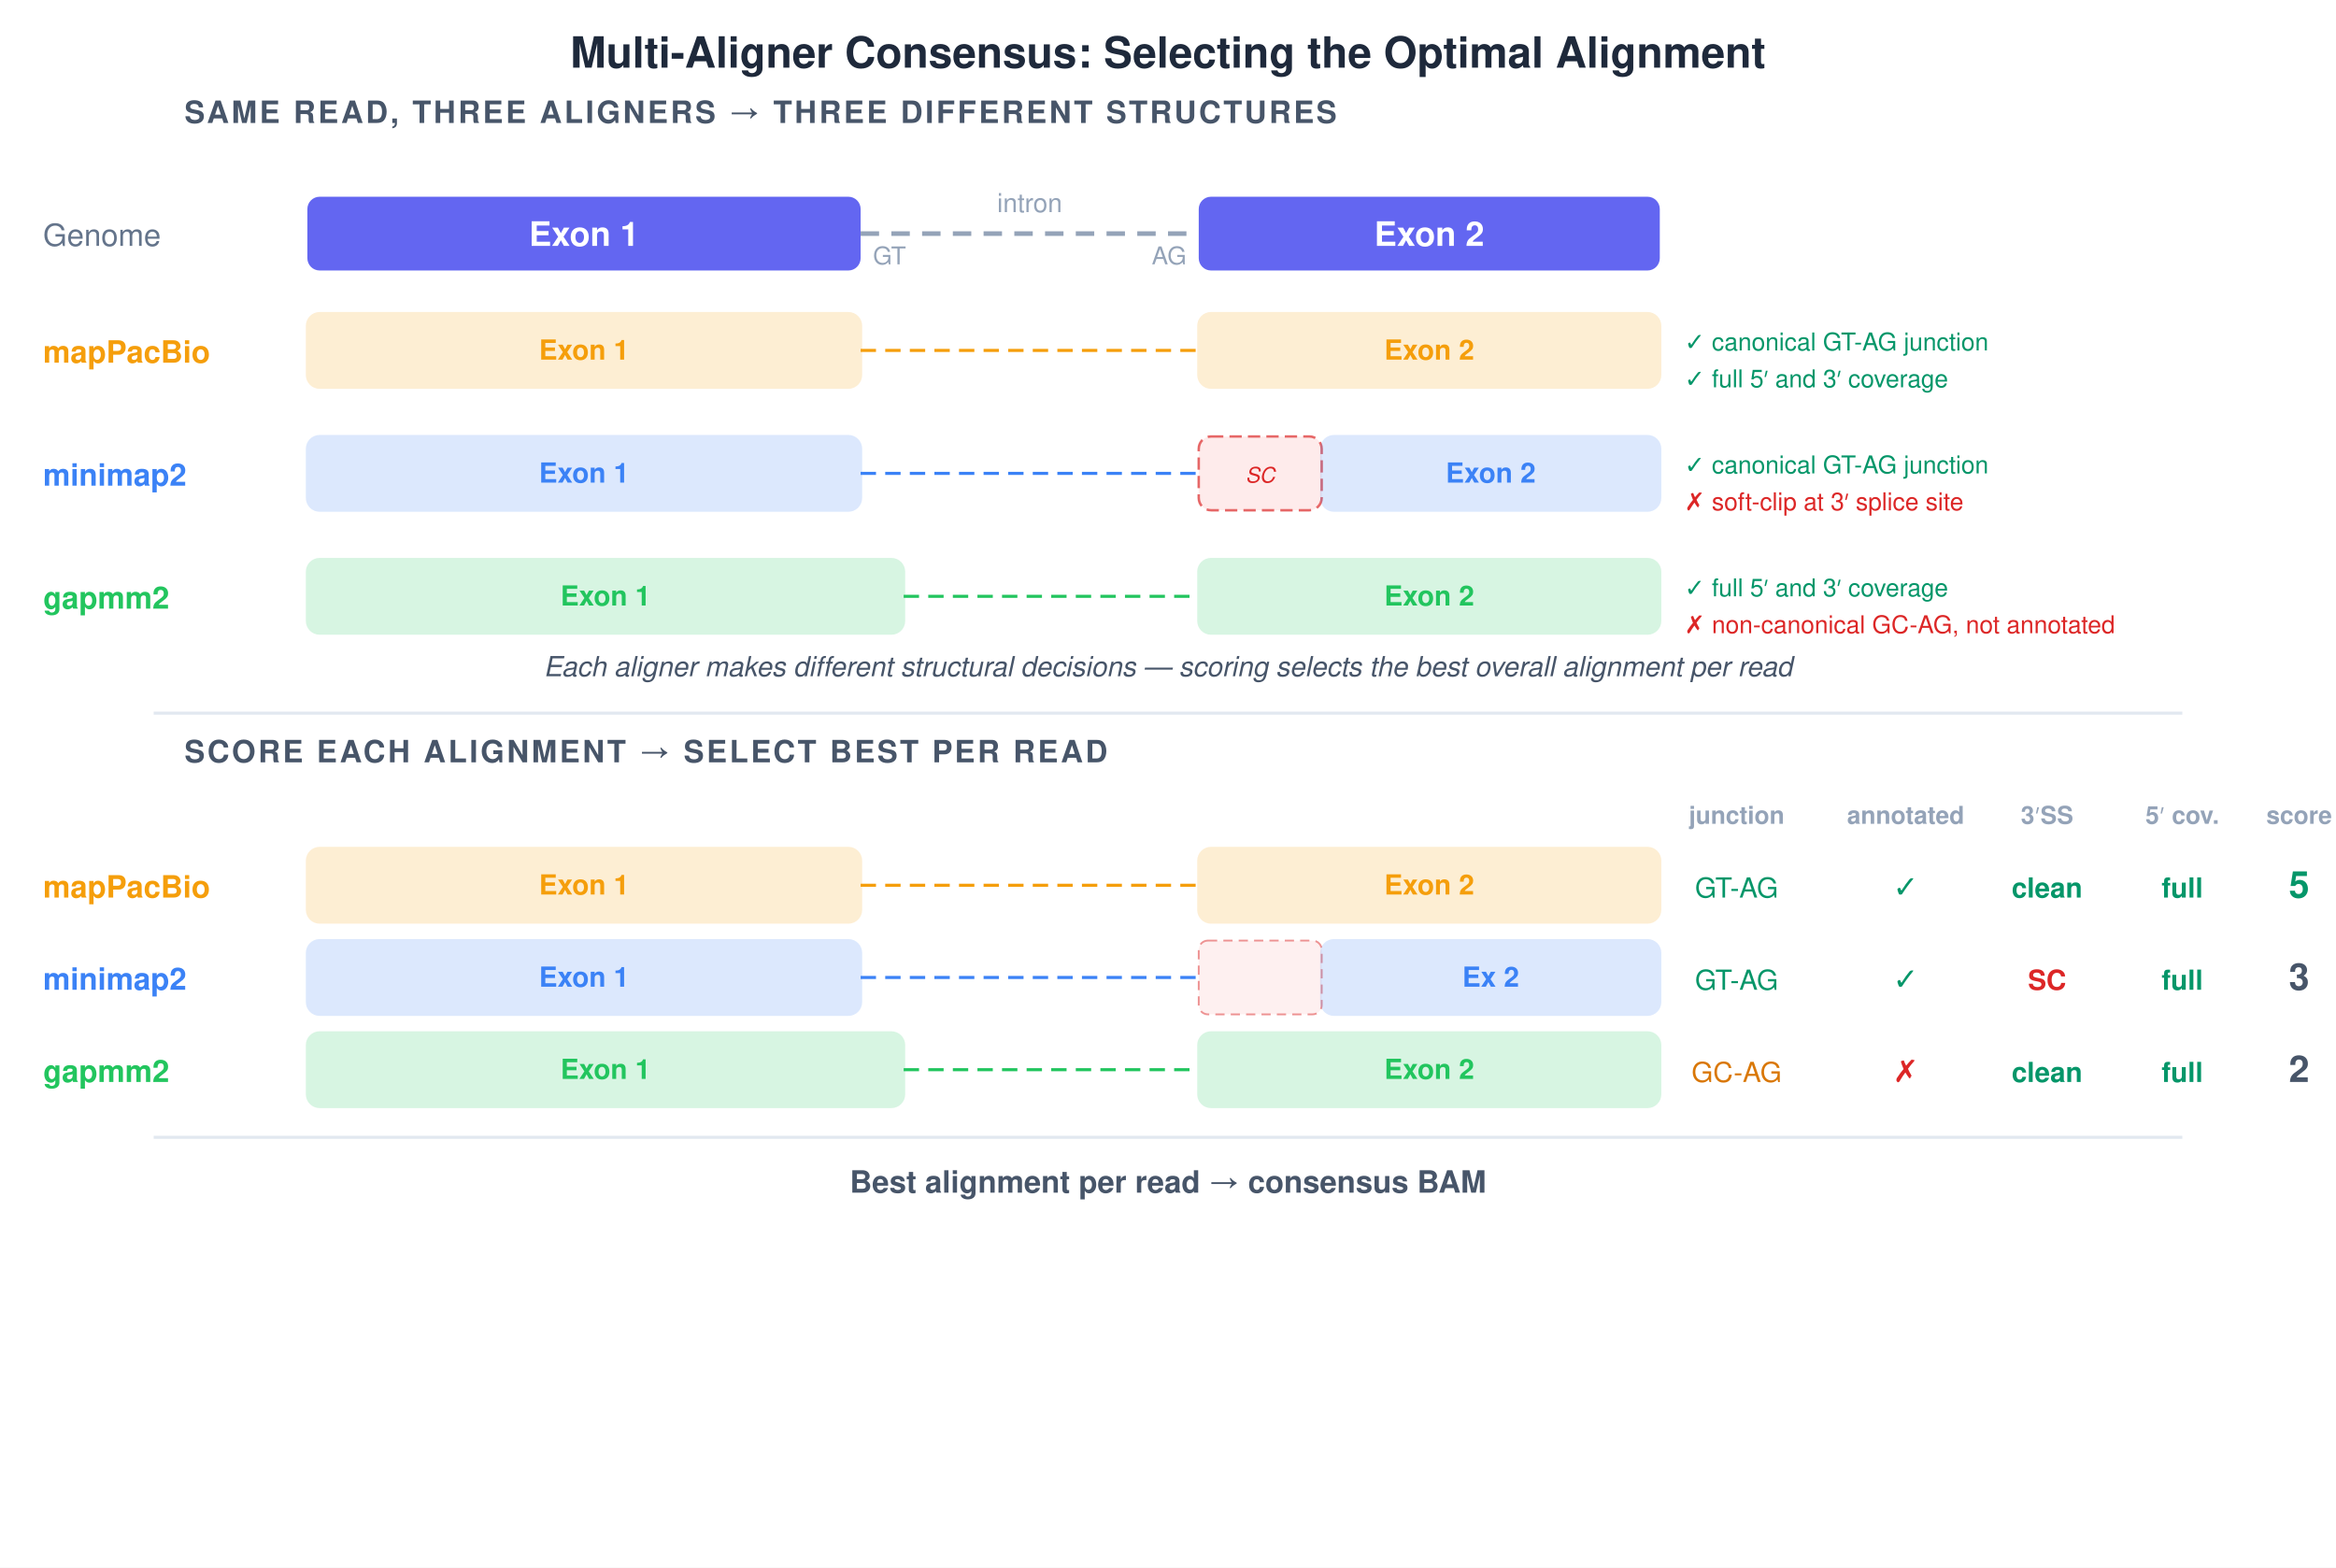
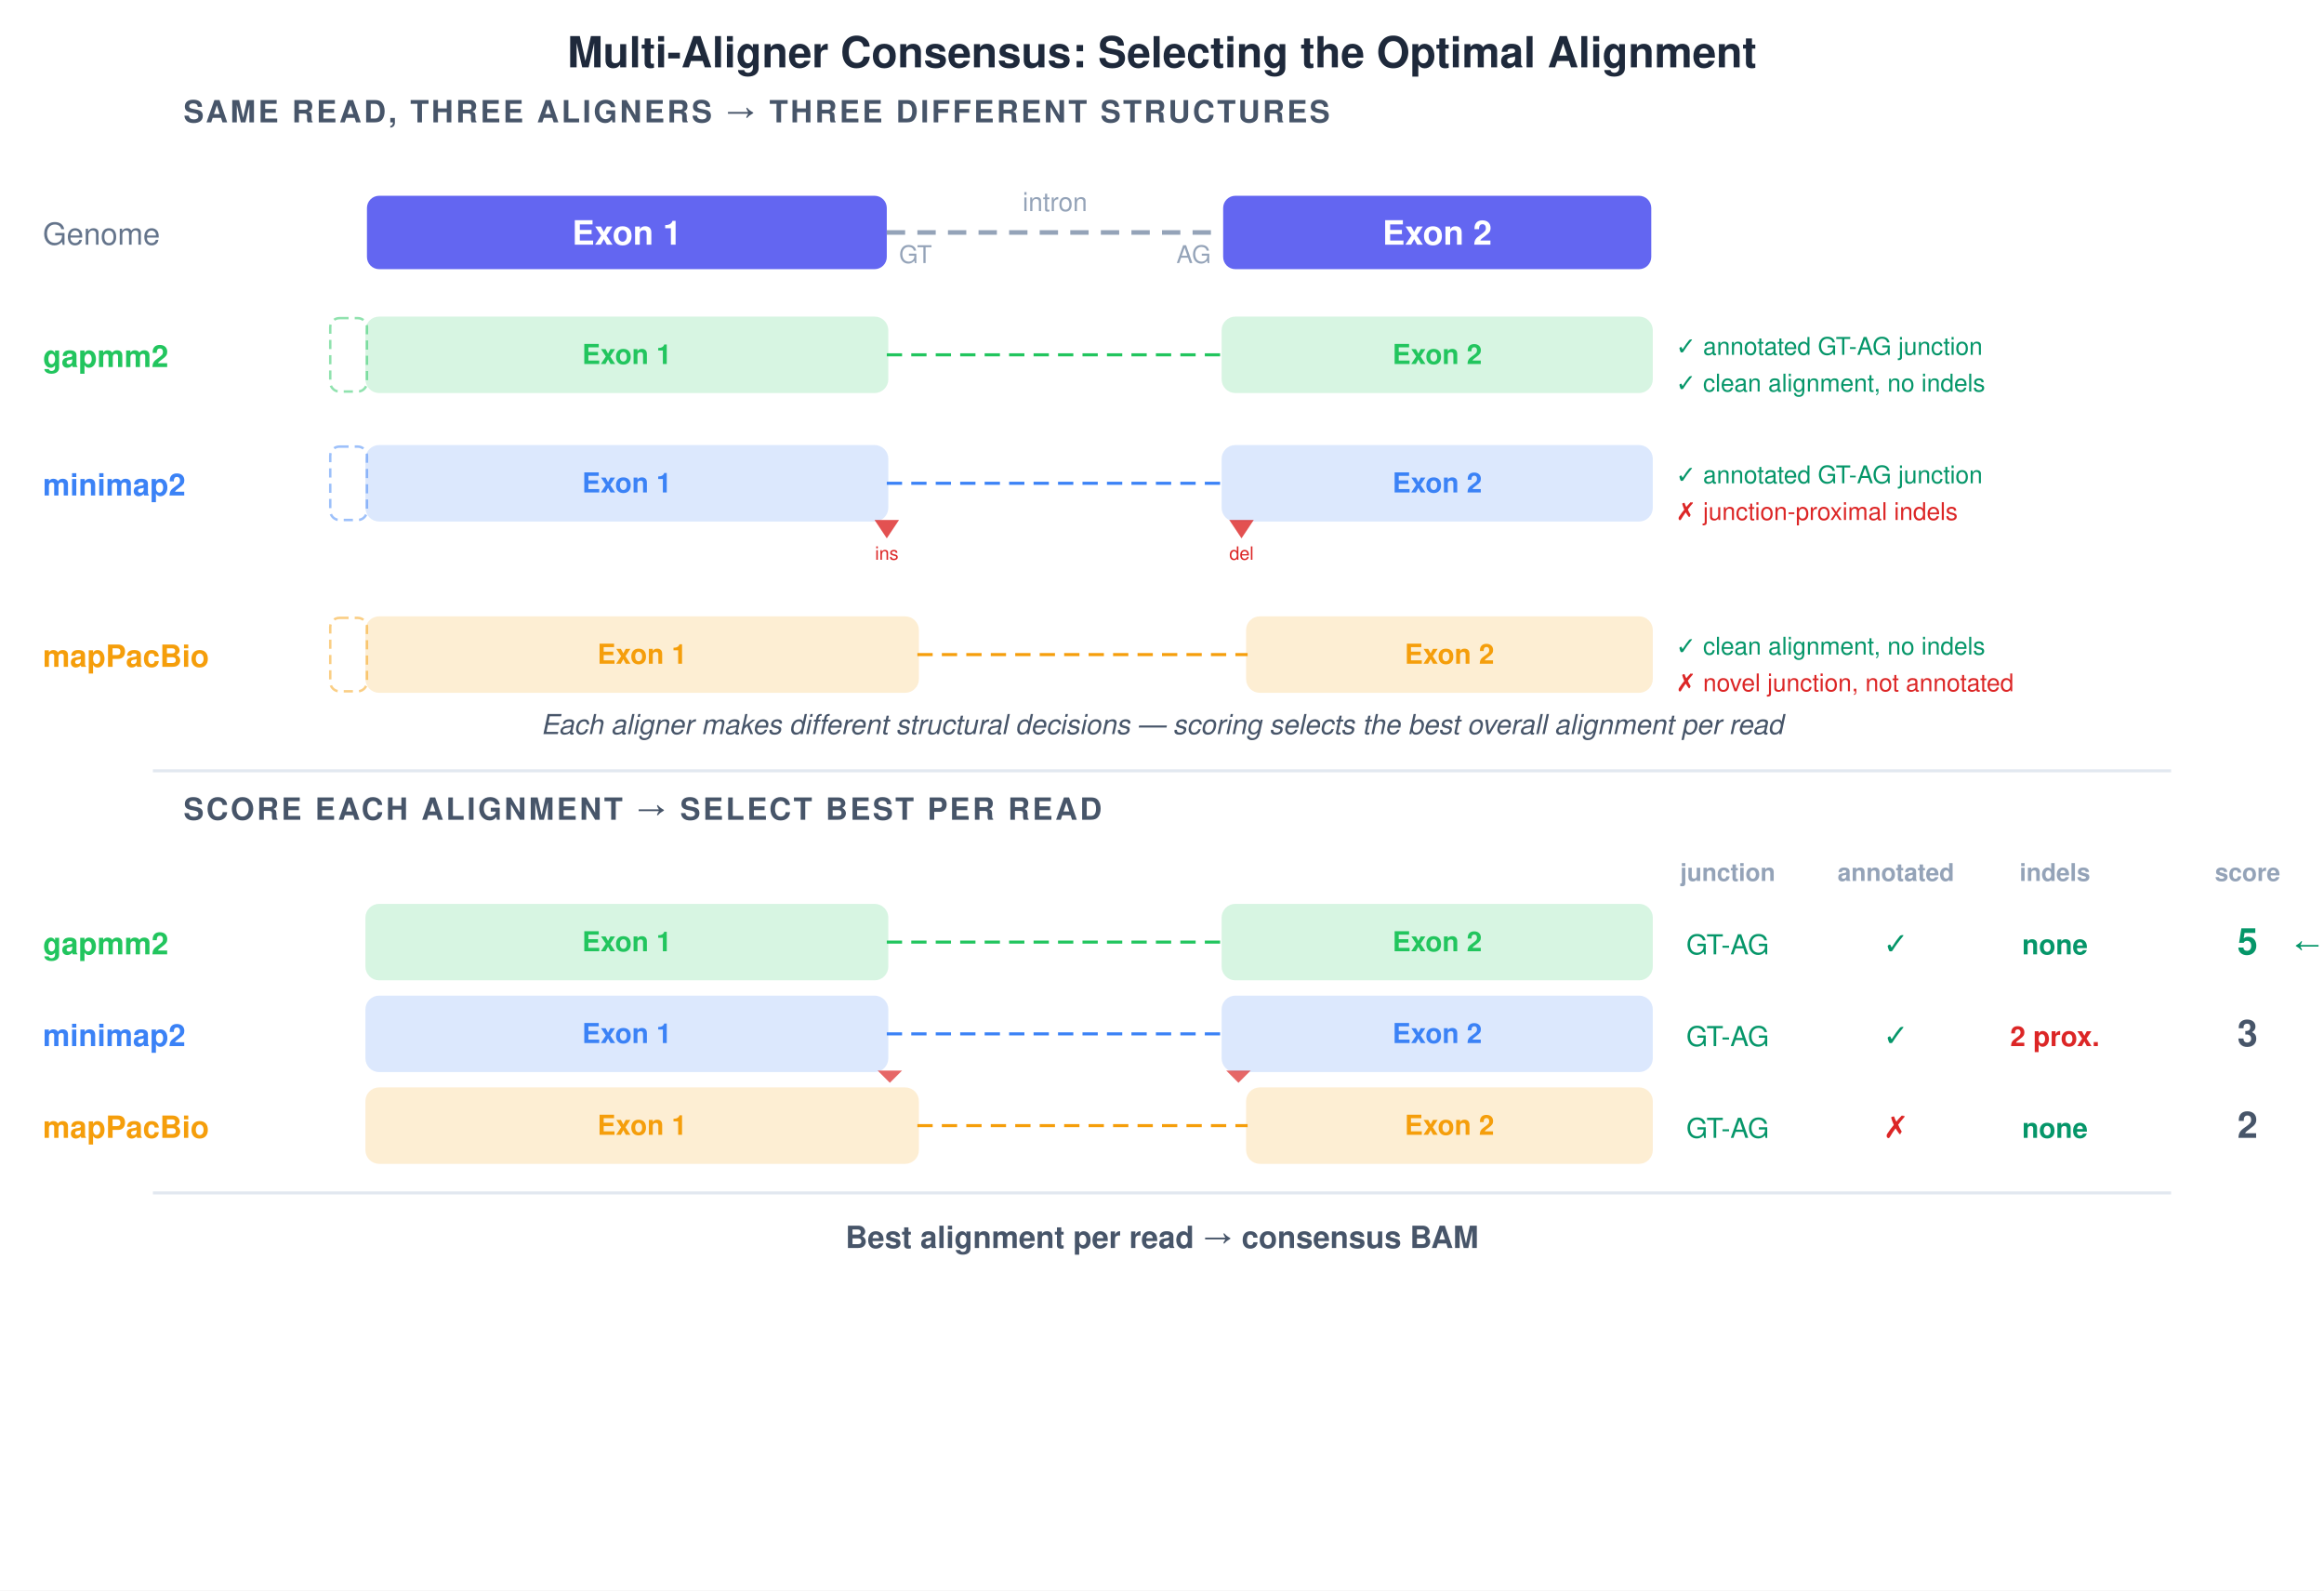
- <svg xmlns="http://www.w3.org/2000/svg" width="760" height="510" viewBox="0 0 760 510">
-   <rect fill="#ffffff" width="760" height="510" />
+ <svg xmlns="http://www.w3.org/2000/svg" width="760" height="520" viewBox="0 0 760 520">
+   <rect fill="#ffffff" width="760" height="520" />
  <g font-family="Helvetica Neue, Helvetica, Arial, sans-serif">
    <text fill="#1e293b" font-size="14" font-weight="bold" text-anchor="middle" x="380" y="22">Multi-Aligner Consensus: Selecting the Optimal Alignment</text>
    <text fill="#475569" font-size="10" font-weight="bold" letter-spacing="0.8" x="60" y="40">SAME READ, THREE ALIGNERS → THREE DIFFERENT STRUCTURES</text>
    <text fill="#64748b" font-size="10" x="14" y="80">Genome</text>
-     <rect fill="#6366f1" height="24" rx="4" width="180" x="100" y="64" />
-     <text fill="#ffffff" font-size="11" font-weight="600" text-anchor="middle" x="190.0" y="80.0">Exon 1</text>
-     <line stroke="#94a3b8" stroke-dasharray="6,4" stroke-width="1.5" x1="280" x2="390" y1="76" y2="76" />
-     <text fill="#94a3b8" font-size="8.5" text-anchor="middle" x="335.0" y="69">intron</text>
-     <text fill="#94a3b8" font-size="8" x="284" y="86">GT</text>
-     <text fill="#94a3b8" font-size="8" text-anchor="end" x="386" y="86">AG</text>
-     <rect fill="#6366f1" height="24" rx="4" width="150" x="390" y="64" />
-     <text fill="#ffffff" font-size="11" font-weight="600" text-anchor="middle" x="465.0" y="80.0">Exon 2</text>
-     <text fill="#f59e0b" font-size="10" font-weight="600" x="14" y="118">mapPacBio</text>
-     <rect fill="#f59e0b" height="24" opacity="0.18" rx="4" stroke="#f59e0b" stroke-width="1" width="180" x="100" y="102" />
-     <text fill="#f59e0b" font-size="9" font-weight="600" text-anchor="middle" x="190.0" y="117.0">Exon 1</text>
-     <line stroke="#f59e0b" stroke-dasharray="5,3" stroke-width="1" x1="280" x2="390" y1="114" y2="114" />
-     <rect fill="#f59e0b" height="24" opacity="0.18" rx="4" stroke="#f59e0b" stroke-width="1" width="150" x="390" y="102" />
-     <text fill="#f59e0b" font-size="9" font-weight="600" text-anchor="middle" x="465.0" y="117.0">Exon 2</text>
-     <text fill="#059669" font-size="8" x="548" y="114">✓ canonical GT-AG junction</text>
-     <text fill="#059669" font-size="8" x="548" y="126">✓ full 5′ and 3′ coverage</text>
-     <text fill="#3b82f6" font-size="10" font-weight="600" x="14" y="158">minimap2</text>
-     <rect fill="#3b82f6" height="24" opacity="0.18" rx="4" stroke="#3b82f6" stroke-width="1" width="180" x="100" y="142" />
-     <text fill="#3b82f6" font-size="9" font-weight="600" text-anchor="middle" x="190.0" y="157.0">Exon 1</text>
-     <line stroke="#3b82f6" stroke-dasharray="5,3" stroke-width="1" x1="280" x2="390" y1="154" y2="154" />
-     <rect fill="#fee2e2" height="24" rx="4" stroke="#dc2626" stroke-dasharray="4,2" stroke-width="0.8" opacity="0.7" width="40" x="390" y="142" />
-     <text fill="#dc2626" font-size="7" font-style="italic" text-anchor="middle" x="410" y="157">SC</text>
-     <rect fill="#3b82f6" height="24" opacity="0.18" rx="4" stroke="#3b82f6" stroke-width="1" width="110" x="430" y="142" />
-     <text fill="#3b82f6" font-size="9" font-weight="600" text-anchor="middle" x="485.0" y="157.0">Exon 2</text>
-     <text fill="#059669" font-size="8" x="548" y="154">✓ canonical GT-AG junction</text>
-     <text fill="#dc2626" font-size="8" x="548" y="166">✗ soft-clip at 3′ splice site</text>
-     <text fill="#22c55e" font-size="10" font-weight="600" x="14" y="198">gapmm2</text>
-     <rect fill="#22c55e" height="24" opacity="0.18" rx="4" stroke="#22c55e" stroke-width="1" width="194" x="100" y="182" />
-     <text fill="#22c55e" font-size="9" font-weight="600" text-anchor="middle" x="197.0" y="197.0">Exon 1</text>
-     <line stroke="#22c55e" stroke-dasharray="5,3" stroke-width="1" x1="294" x2="390" y1="194" y2="194" />
-     <rect fill="#22c55e" height="24" opacity="0.18" rx="4" stroke="#22c55e" stroke-width="1" width="150" x="390" y="182" />
-     <text fill="#22c55e" font-size="9" font-weight="600" text-anchor="middle" x="465.0" y="197.0">Exon 2</text>
-     <text fill="#059669" font-size="8" x="548" y="194">✓ full 5′ and 3′ coverage</text>
-     <text fill="#dc2626" font-size="8" x="548" y="206">✗ non-canonical GC-AG, not annotated</text>
-     <text fill="#475569" font-size="9" font-style="italic" text-anchor="middle" x="380" y="220">Each aligner makes different structural decisions — scoring selects the best overall alignment per read</text>
-     <line stroke="#e2e8f0" stroke-width="1" x1="50" x2="710" y1="232" y2="232" />
-     <text fill="#475569" font-size="10" font-weight="bold" letter-spacing="0.8" x="60" y="248">SCORE EACH ALIGNMENT → SELECT BEST PER READ</text>
-     <text fill="#94a3b8" font-size="8" font-weight="600" text-anchor="middle" x="565" y="268">junction</text>
-     <text fill="#94a3b8" font-size="8" font-weight="600" text-anchor="middle" x="620" y="268">annotated</text>
-     <text fill="#94a3b8" font-size="8" font-weight="600" text-anchor="middle" x="666" y="268">3′SS</text>
-     <text fill="#94a3b8" font-size="8" font-weight="600" text-anchor="middle" x="710" y="268">5′ cov.</text>
-     <text fill="#94a3b8" font-size="8" font-weight="600" text-anchor="middle" x="748" y="268">score</text>
-     <text fill="#f59e0b" font-size="10" font-weight="600" x="14" y="292">mapPacBio</text>
-     <rect fill="#f59e0b" height="24" opacity="0.18" rx="4" stroke="#f59e0b" stroke-width="1" width="180" x="100" y="276" />
-     <text fill="#f59e0b" font-size="9" font-weight="600" text-anchor="middle" x="190.0" y="291.0">Exon 1</text>
-     <line stroke="#f59e0b" stroke-dasharray="5,3" stroke-width="1" x1="280" x2="390" y1="288" y2="288" />
-     <rect fill="#f59e0b" height="24" opacity="0.18" rx="4" stroke="#f59e0b" stroke-width="1" width="150" x="390" y="276" />
-     <text fill="#f59e0b" font-size="9" font-weight="600" text-anchor="middle" x="465.0" y="291.0">Exon 2</text>
-     <text fill="#059669" font-size="9" text-anchor="middle" x="565" y="292">GT-AG</text>
-     <text fill="#059669" font-size="10" font-weight="600" text-anchor="middle" x="620" y="292">✓</text>
-     <text fill="#059669" font-size="9" font-weight="600" text-anchor="middle" x="666" y="292">clean</text>
-     <text fill="#059669" font-size="9" font-weight="600" text-anchor="middle" x="710" y="292">full</text>
-     <text fill="#059669" font-size="12" font-weight="700" text-anchor="middle" x="748" y="292">5</text>
-     <text fill="#059669" font-size="9" font-weight="700" x="762" y="292">← best</text>
-     <text fill="#3b82f6" font-size="10" font-weight="600" x="14" y="322">minimap2</text>
-     <rect fill="#3b82f6" height="24" opacity="0.18" rx="4" stroke="#3b82f6" stroke-width="1" width="180" x="100" y="306" />
-     <text fill="#3b82f6" font-size="9" font-weight="600" text-anchor="middle" x="190.0" y="321.0">Exon 1</text>
-     <line stroke="#3b82f6" stroke-dasharray="5,3" stroke-width="1" x1="280" x2="390" y1="318" y2="318" />
-     <rect fill="#fee2e2" height="24" rx="3" stroke="#dc2626" stroke-dasharray="3,2" stroke-width="0.6" opacity="0.5" width="40" x="390" y="306" />
-     <rect fill="#3b82f6" height="24" opacity="0.18" rx="4" stroke="#3b82f6" stroke-width="1" width="110" x="430" y="306" />
-     <text fill="#3b82f6" font-size="9" font-weight="600" text-anchor="middle" x="485.0" y="321.0">Ex 2</text>
-     <text fill="#059669" font-size="9" text-anchor="middle" x="565" y="322">GT-AG</text>
-     <text fill="#059669" font-size="10" font-weight="600" text-anchor="middle" x="620" y="322">✓</text>
-     <text fill="#dc2626" font-size="9" font-weight="600" text-anchor="middle" x="666" y="322">SC</text>
-     <text fill="#059669" font-size="9" font-weight="600" text-anchor="middle" x="710" y="322">full</text>
-     <text fill="#475569" font-size="12" font-weight="600" text-anchor="middle" x="748" y="322">3</text>
-     <text fill="#22c55e" font-size="10" font-weight="600" x="14" y="352">gapmm2</text>
-     <rect fill="#22c55e" height="24" opacity="0.18" rx="4" stroke="#22c55e" stroke-width="1" width="194" x="100" y="336" />
-     <text fill="#22c55e" font-size="9" font-weight="600" text-anchor="middle" x="197.0" y="351.0">Exon 1</text>
-     <line stroke="#22c55e" stroke-dasharray="5,3" stroke-width="1" x1="294" x2="390" y1="348" y2="348" />
-     <rect fill="#22c55e" height="24" opacity="0.18" rx="4" stroke="#22c55e" stroke-width="1" width="150" x="390" y="336" />
-     <text fill="#22c55e" font-size="9" font-weight="600" text-anchor="middle" x="465.0" y="351.0">Exon 2</text>
-     <text fill="#d97706" font-size="9" text-anchor="middle" x="565" y="352">GC-AG</text>
-     <text fill="#dc2626" font-size="10" font-weight="600" text-anchor="middle" x="620" y="352">✗</text>
-     <text fill="#059669" font-size="9" font-weight="600" text-anchor="middle" x="666" y="352">clean</text>
-     <text fill="#059669" font-size="9" font-weight="600" text-anchor="middle" x="710" y="352">full</text>
-     <text fill="#475569" font-size="12" font-weight="600" text-anchor="middle" x="748" y="352">2</text>
-     <line stroke="#e2e8f0" stroke-width="1" x1="50" x2="710" y1="370" y2="370" />
-     <text fill="#475569" font-size="10" font-weight="600" text-anchor="middle" x="380" y="388">Best alignment per read → consensus BAM</text>
+     <rect fill="#6366f1" height="24" rx="4" width="170" x="120" y="64" />
+     <text fill="#ffffff" font-size="11" font-weight="600" text-anchor="middle" x="205.0" y="80.0">Exon 1</text>
+     <line stroke="#94a3b8" stroke-dasharray="6,4" stroke-width="1.5" x1="290" x2="400" y1="76" y2="76" />
+     <text fill="#94a3b8" font-size="8.5" text-anchor="middle" x="345.0" y="69">intron</text>
+     <text fill="#94a3b8" font-size="8" x="294" y="86">GT</text>
+     <text fill="#94a3b8" font-size="8" text-anchor="end" x="396" y="86">AG</text>
+     <rect fill="#6366f1" height="24" rx="4" width="140" x="400" y="64" />
+     <text fill="#ffffff" font-size="11" font-weight="600" text-anchor="middle" x="470.0" y="80.0">Exon 2</text>
+     <text fill="#22c55e" font-size="10" font-weight="600" x="14" y="120">gapmm2</text>
+     <rect fill="none" height="24" rx="3" stroke="#22c55e" stroke-dasharray="3,2" stroke-width="0.8" opacity="0.5" width="12" x="108" y="104" />
+     <rect fill="#22c55e" height="24" opacity="0.18" rx="4" stroke="#22c55e" stroke-width="1" width="170" x="120" y="104" />
+     <text fill="#22c55e" font-size="9" font-weight="600" text-anchor="middle" x="205.0" y="119.0">Exon 1</text>
+     <line stroke="#22c55e" stroke-dasharray="5,3" stroke-width="1" x1="290" x2="400" y1="116" y2="116" />
+     <rect fill="#22c55e" height="24" opacity="0.18" rx="4" stroke="#22c55e" stroke-width="1" width="140" x="400" y="104" />
+     <text fill="#22c55e" font-size="9" font-weight="600" text-anchor="middle" x="470.0" y="119.0">Exon 2</text>
+     <text fill="#059669" font-size="8" x="548" y="116">✓ annotated GT-AG junction</text>
+     <text fill="#059669" font-size="8" x="548" y="128">✓ clean alignment, no indels</text>
+     <text fill="#3b82f6" font-size="10" font-weight="600" x="14" y="162">minimap2</text>
+     <rect fill="none" height="24" rx="3" stroke="#3b82f6" stroke-dasharray="3,2" stroke-width="0.8" opacity="0.5" width="12" x="108" y="146" />
+     <rect fill="#3b82f6" height="24" opacity="0.18" rx="4" stroke="#3b82f6" stroke-width="1" width="170" x="120" y="146" />
+     <text fill="#3b82f6" font-size="9" font-weight="600" text-anchor="middle" x="205.0" y="161.0">Exon 1</text>
+     <line stroke="#3b82f6" stroke-dasharray="5,3" stroke-width="1" x1="290" x2="400" y1="158" y2="158" />
+     <rect fill="#3b82f6" height="24" opacity="0.18" rx="4" stroke="#3b82f6" stroke-width="1" width="140" x="400" y="146" />
+     <text fill="#3b82f6" font-size="9" font-weight="600" text-anchor="middle" x="470.0" y="161.0">Exon 2</text>
+     <polygon fill="#dc2626" opacity="0.8" points="286,170 290,176 294,170" />
+     <text fill="#dc2626" font-size="6" text-anchor="middle" x="290" y="183">ins</text>
+     <polygon fill="#dc2626" opacity="0.8" points="402,170 406,176 410,170" />
+     <text fill="#dc2626" font-size="6" text-anchor="middle" x="406" y="183">del</text>
+     <text fill="#059669" font-size="8" x="548" y="158">✓ annotated GT-AG junction</text>
+     <text fill="#dc2626" font-size="8" x="548" y="170">✗ junction-proximal indels</text>
+     <text fill="#f59e0b" font-size="10" font-weight="600" x="14" y="218">mapPacBio</text>
+     <rect fill="none" height="24" rx="3" stroke="#f59e0b" stroke-dasharray="3,2" stroke-width="0.8" opacity="0.5" width="12" x="108" y="202" />
+     <rect fill="#f59e0b" height="24" opacity="0.18" rx="4" stroke="#f59e0b" stroke-width="1" width="180" x="120" y="202" />
+     <text fill="#f59e0b" font-size="9" font-weight="600" text-anchor="middle" x="210.0" y="217.0">Exon 1</text>
+     <line stroke="#f59e0b" stroke-dasharray="5,3" stroke-width="1" x1="300" x2="408" y1="214" y2="214" />
+     <rect fill="#f59e0b" height="24" opacity="0.18" rx="4" stroke="#f59e0b" stroke-width="1" width="132" x="408" y="202" />
+     <text fill="#f59e0b" font-size="9" font-weight="600" text-anchor="middle" x="474.0" y="217.0">Exon 2</text>
+     <text fill="#059669" font-size="8" x="548" y="214">✓ clean alignment, no indels</text>
+     <text fill="#dc2626" font-size="8" x="548" y="226">✗ novel junction, not annotated</text>
+     <text fill="#475569" font-size="9" font-style="italic" text-anchor="middle" x="380" y="240">Each aligner makes different structural decisions — scoring selects the best overall alignment per read</text>
+     <line stroke="#e2e8f0" stroke-width="1" x1="50" x2="710" y1="252" y2="252" />
+     <text fill="#475569" font-size="10" font-weight="bold" letter-spacing="0.8" x="60" y="268">SCORE EACH ALIGNMENT → SELECT BEST PER READ</text>
+     <text fill="#94a3b8" font-size="8" font-weight="600" text-anchor="middle" x="565" y="288">junction</text>
+     <text fill="#94a3b8" font-size="8" font-weight="600" text-anchor="middle" x="620" y="288">annotated</text>
+     <text fill="#94a3b8" font-size="8" font-weight="600" text-anchor="middle" x="672" y="288">indels</text>
+     <text fill="#94a3b8" font-size="8" font-weight="600" text-anchor="middle" x="735" y="288">score</text>
+     <text fill="#22c55e" font-size="10" font-weight="600" x="14" y="312">gapmm2</text>
+     <rect fill="#22c55e" height="24" opacity="0.18" rx="4" stroke="#22c55e" stroke-width="1" width="170" x="120" y="296" />
+     <text fill="#22c55e" font-size="9" font-weight="600" text-anchor="middle" x="205.0" y="311.0">Exon 1</text>
+     <line stroke="#22c55e" stroke-dasharray="5,3" stroke-width="1" x1="290" x2="400" y1="308" y2="308" />
+     <rect fill="#22c55e" height="24" opacity="0.18" rx="4" stroke="#22c55e" stroke-width="1" width="140" x="400" y="296" />
+     <text fill="#22c55e" font-size="9" font-weight="600" text-anchor="middle" x="470.0" y="311.0">Exon 2</text>
+     <text fill="#059669" font-size="9" text-anchor="middle" x="565" y="312">GT-AG</text>
+     <text fill="#059669" font-size="10" font-weight="600" text-anchor="middle" x="620" y="312">✓</text>
+     <text fill="#059669" font-size="9" font-weight="600" text-anchor="middle" x="672" y="312">none</text>
+     <text fill="#059669" font-size="12" font-weight="700" text-anchor="middle" x="735" y="312">5</text>
+     <text fill="#059669" font-size="9" font-weight="700" x="750" y="312">← best</text>
+     <text fill="#3b82f6" font-size="10" font-weight="600" x="14" y="342">minimap2</text>
+     <rect fill="#3b82f6" height="24" opacity="0.18" rx="4" stroke="#3b82f6" stroke-width="1" width="170" x="120" y="326" />
+     <text fill="#3b82f6" font-size="9" font-weight="600" text-anchor="middle" x="205.0" y="341.0">Exon 1</text>
+     <line stroke="#3b82f6" stroke-dasharray="5,3" stroke-width="1" x1="290" x2="400" y1="338" y2="338" />
+     <rect fill="#3b82f6" height="24" opacity="0.18" rx="4" stroke="#3b82f6" stroke-width="1" width="140" x="400" y="326" />
+     <text fill="#3b82f6" font-size="9" font-weight="600" text-anchor="middle" x="470.0" y="341.0">Exon 2</text>
+     <polygon fill="#dc2626" opacity="0.7" points="287,350 291,354 295,350" />
+     <polygon fill="#dc2626" opacity="0.7" points="401,350 405,354 409,350" />
+     <text fill="#059669" font-size="9" text-anchor="middle" x="565" y="342">GT-AG</text>
+     <text fill="#059669" font-size="10" font-weight="600" text-anchor="middle" x="620" y="342">✓</text>
+     <text fill="#dc2626" font-size="9" font-weight="600" text-anchor="middle" x="672" y="342">2 prox.</text>
+     <text fill="#475569" font-size="12" font-weight="600" text-anchor="middle" x="735" y="342">3</text>
+     <text fill="#f59e0b" font-size="10" font-weight="600" x="14" y="372">mapPacBio</text>
+     <rect fill="#f59e0b" height="24" opacity="0.18" rx="4" stroke="#f59e0b" stroke-width="1" width="180" x="120" y="356" />
+     <text fill="#f59e0b" font-size="9" font-weight="600" text-anchor="middle" x="210.0" y="371.0">Exon 1</text>
+     <line stroke="#f59e0b" stroke-dasharray="5,3" stroke-width="1" x1="300" x2="408" y1="368" y2="368" />
+     <rect fill="#f59e0b" height="24" opacity="0.18" rx="4" stroke="#f59e0b" stroke-width="1" width="132" x="408" y="356" />
+     <text fill="#f59e0b" font-size="9" font-weight="600" text-anchor="middle" x="474.0" y="371.0">Exon 2</text>
+     <text fill="#059669" font-size="9" text-anchor="middle" x="565" y="372">GT-AG</text>
+     <text fill="#dc2626" font-size="10" font-weight="600" text-anchor="middle" x="620" y="372">✗</text>
+     <text fill="#059669" font-size="9" font-weight="600" text-anchor="middle" x="672" y="372">none</text>
+     <text fill="#475569" font-size="12" font-weight="600" text-anchor="middle" x="735" y="372">2</text>
+     <line stroke="#e2e8f0" stroke-width="1" x1="50" x2="710" y1="390" y2="390" />
+     <text fill="#475569" font-size="10" font-weight="600" text-anchor="middle" x="380" y="408">Best alignment per read → consensus BAM</text>
  </g>
</svg>
